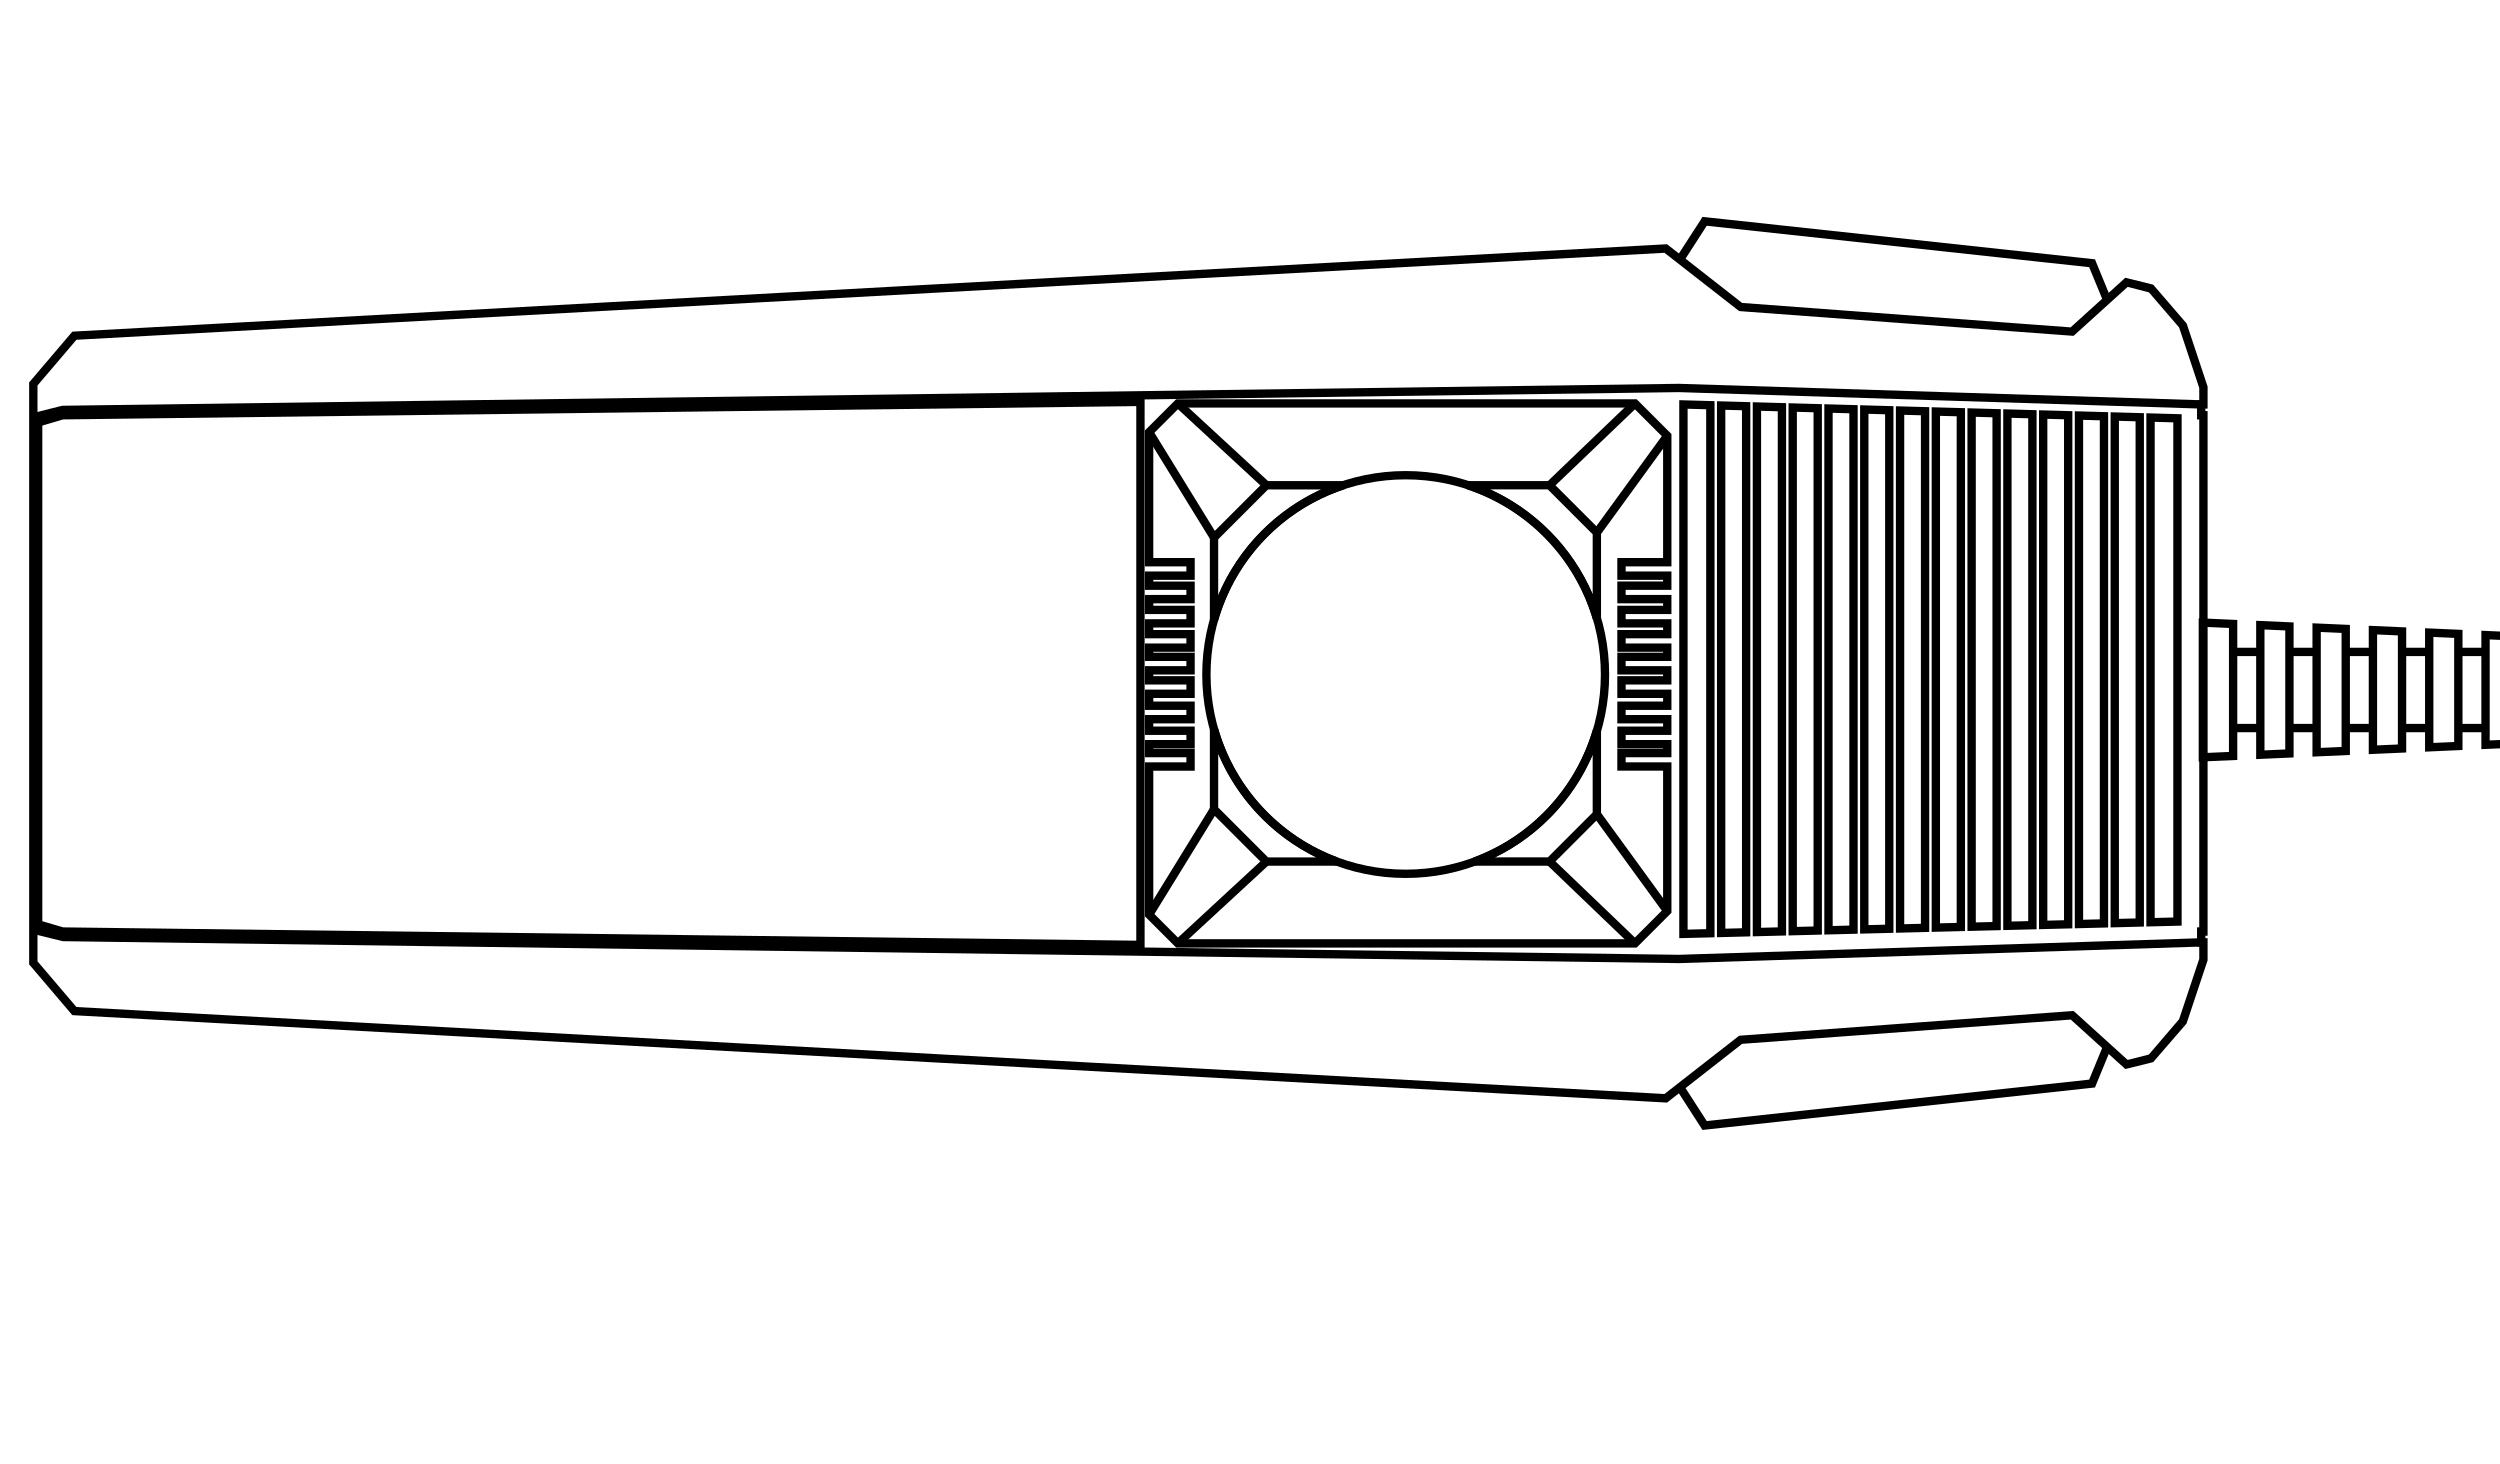
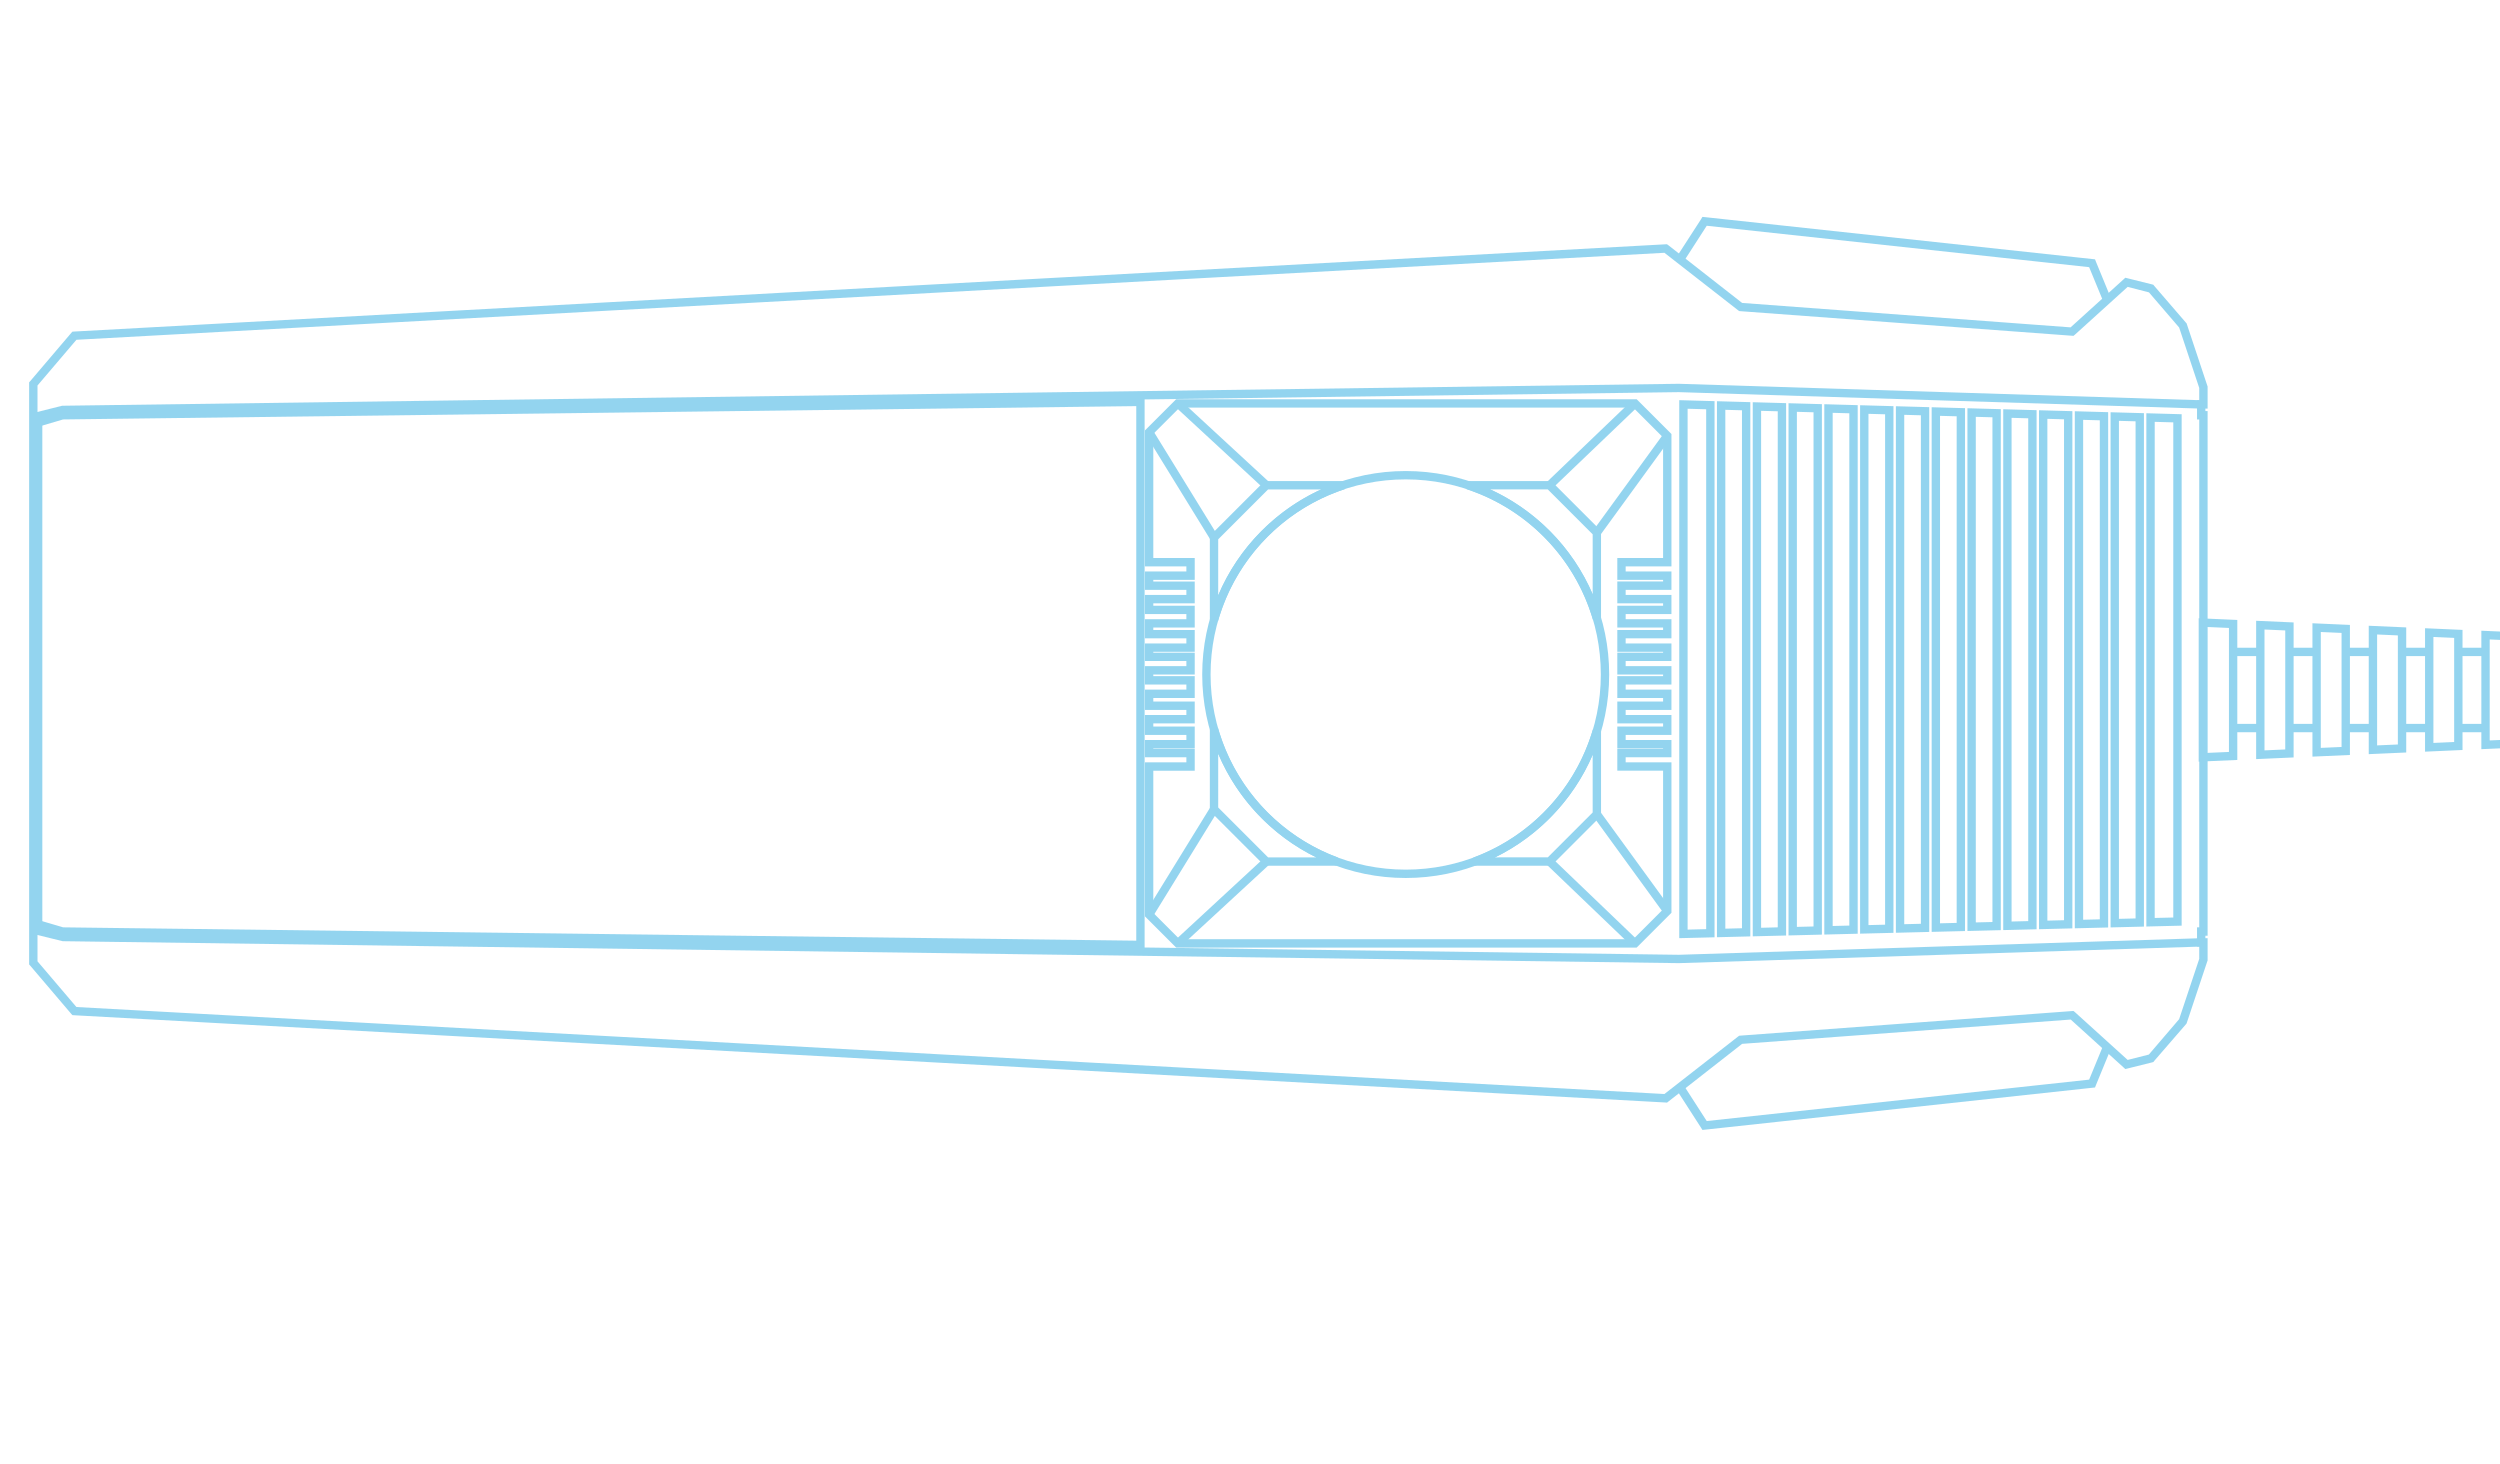
<svg xmlns="http://www.w3.org/2000/svg" version="1.2" baseProfile="tiny" id="Layer_3" x="0px" y="0px" width="598.189px" height="350.26px" viewBox="0 0 598.189 350.26" xml:space="preserve">
-   <path id="polyline3" fill="#000000" d="M407.349,51.894l-0.313,0.531l-6,9.281l1.688,1.094l5.656-8.781l91.5,9.906l3.375,8.188  l1.844-0.75l-3.594-8.75l-0.219-0.563l-0.594-0.063l-92.719-10.031L407.349,51.894z" />
-   <path id="polygon5" fill="#000000" d="M398.505,58.456L17.723,79.331l-0.406,0.031l-0.281,0.313L7.223,91.206l-0.25,0.281v0.375  v49.594V180.8v49.594v0.375l0.25,0.281l9.813,11.531l0.281,0.313l0.406,0.031L398.505,263.8l0.375,0.031l0.313-0.25l17.656-13.813  l78.625-5.813l12.656,11.469l0.406,0.375l0.5-0.125l5.906-1.469l0.313-0.094l0.188-0.25l7.625-8.813l0.125-0.156l0.063-0.188  l4.906-14.719l0.063-0.156v-0.188v-4.156v-1h-0.531v-0.594h0.531v-1V163.8v-5.344V99.362v-1h-0.531v-0.594h0.531v-1v-4.156v-0.156  l-0.063-0.156l-4.906-14.75l-0.063-0.188l-0.125-0.125l-7.625-8.844l-0.188-0.25l-0.313-0.094l-5.906-1.469l-0.5-0.125l-0.406,0.375  l-12.688,11.5l-78.594-5.844l-17.656-13.813l-0.313-0.219H398.505L398.505,58.456z M398.255,60.487l17.625,13.75l0.25,0.188  l0.281,0.031l79.313,5.875l0.406,0.031l0.344-0.281l12.625-11.438l5.094,1.313l7.219,8.406l4.813,14.469v2.938h-0.531v1v2.594v1  h0.531v58.094v5.344v58.094h-0.531v1v2.594v1h0.531v2.938l-4.813,14.438l-7.25,8.469l-5.063,1.281l-12.625-11.438l-0.344-0.281  l-0.406,0.031l-79.313,5.875l-0.281,0.031l-0.25,0.188l-17.625,13.75L18.286,240.956l-9.313-10.938V180.8v-39.344V92.237  L18.286,81.3L398.255,60.487z" />
-   <path id="polyline7" fill="#000000" d="M503.255,250.144l-3.375,8.188l-91.5,9.906l-5.656-8.781l-1.688,1.094l6,9.313l0.313,0.5  l0.625-0.063l92.719-10.031l0.594-0.063l0.219-0.563l3.594-8.75L503.255,250.144z" />
-   <path id="polyline9" fill="#000000" d="M401.692,91.831l-386.594,5.25h-0.094h-0.125l-5.969,1.5l-0.781,0.188v0.781v41.5v40.156  v41.5v0.813l0.781,0.188l5.969,1.469l0.125,0.031h0.094l386.594,5.25h0.031l125-3.969l-0.063-2l-124.938,3.969h-0.063l-386.438-5.25  l-5.094-1.281v-40.719V141.05v-40.719l5.094-1.25l386.438-5.25h0.063l124.938,3.938l0.063-2l-125-3.938H401.692L401.692,91.831z" />
-   <path id="polyline11" fill="#000000" d="M273.879,95.144l-1.031,0.031L15.067,98.362h-0.125l-0.125,0.031l-5.906,1.719l0.563,1.906  l5.625-1.656h0.063l256.719-3.188v37.906v52.094v37.906l-256.719-3.188h-0.063l-5.625-1.656l-0.563,1.906l5.906,1.719l0.125,0.031  h0.125l257.781,3.188l1.031,0.031v-1.031v-38.906v-52.094V96.175V95.144L273.879,95.144z" />
+   <path id="polyline3" fill="#93D4EF" d="M407.349,51.894l-0.313,0.531l-6,9.281l1.688,1.094l5.656-8.781l91.5,9.906l3.375,8.188  l1.844-0.75l-3.594-8.75l-0.219-0.563l-0.594-0.063l-92.719-10.031L407.349,51.894z" />
+   <path id="polygon5" fill="#93D4EF" d="M398.505,58.456L17.723,79.331l-0.406,0.031l-0.281,0.313L7.223,91.206l-0.25,0.281v0.375  v49.594V180.8v49.594v0.375l0.25,0.281l9.813,11.531l0.281,0.313l0.406,0.031L398.505,263.8l0.375,0.031l0.313-0.25l17.656-13.813  l78.625-5.813l12.656,11.469l0.406,0.375l0.5-0.125l5.906-1.469l0.313-0.094l0.188-0.25l7.625-8.813l0.125-0.156l0.063-0.188  l4.906-14.719l0.063-0.156v-0.188v-4.156v-1h-0.531v-0.594h0.531v-1V163.8v-5.344V99.362v-1h-0.531v-0.594h0.531v-1v-4.156v-0.156  l-0.063-0.156l-4.906-14.75l-0.063-0.188l-0.125-0.125l-7.625-8.844l-0.188-0.25l-0.313-0.094l-5.906-1.469l-0.5-0.125l-0.406,0.375  l-12.688,11.5l-78.594-5.844l-17.656-13.813l-0.313-0.219H398.505L398.505,58.456z M398.255,60.487l17.625,13.75l0.25,0.188  l0.281,0.031l79.313,5.875l0.406,0.031l0.344-0.281l12.625-11.438l5.094,1.313l7.219,8.406l4.813,14.469v2.938h-0.531v1v2.594v1  h0.531v58.094v5.344v58.094h-0.531v1v2.594v1h0.531v2.938l-4.813,14.438l-7.25,8.469l-5.063,1.281l-12.625-11.438l-0.344-0.281  l-0.406,0.031l-79.313,5.875l-0.281,0.031l-0.25,0.188l-17.625,13.75L18.286,240.956l-9.313-10.938V180.8v-39.344V92.237  L18.286,81.3L398.255,60.487z" />
+   <path id="polyline7" fill="#93D4EF" d="M503.255,250.144l-3.375,8.188l-91.5,9.906l-5.656-8.781l-1.688,1.094l6,9.313l0.313,0.5  l0.625-0.063l92.719-10.031l0.594-0.063l0.219-0.563l3.594-8.75L503.255,250.144z" />
+   <path id="polyline9" fill="#93D4EF" d="M401.692,91.831l-386.594,5.25h-0.094h-0.125l-5.969,1.5l-0.781,0.188v0.781v41.5v40.156  v41.5v0.813l0.781,0.188l5.969,1.469l0.125,0.031h0.094l386.594,5.25h0.031l125-3.969l-0.063-2l-124.938,3.969h-0.063l-386.438-5.25  l-5.094-1.281v-40.719V141.05v-40.719l5.094-1.25l386.438-5.25h0.063l124.938,3.938l0.063-2l-125-3.938H401.692L401.692,91.831z" />
+   <path id="polyline11" fill="#93D4EF" d="M273.879,95.144l-1.031,0.031L15.067,98.362h-0.125l-0.125,0.031l-5.906,1.719l0.563,1.906  l5.625-1.656h0.063l256.719-3.188v37.906v52.094v37.906l-256.719-3.188h-0.063l-5.625-1.656l-0.563,1.906l5.906,1.719l0.125,0.031  h0.125l257.781,3.188l1.031,0.031v-1.031v-38.906v-52.094V96.175V95.144L273.879,95.144z" />
  <g id="g13">
-     <path fill="#000000" d="M281.418,226.729l-7.46-7.463l0.002-32.573v-4.283l9.912-0.002v-1.219h-9.912v-4.119l9.912-0.002v-1.22   h-9.912v-4.763h9.91v-1.222h-9.91v-4.853h9.912v-1.224h-9.912v-4.393h9.912v-1.224h-9.912v-4.208l9.91-0.002v-1.219h-9.91v-4.579   h9.91v-1.222h-9.91v-4.578h9.91v-1.222h-9.91v-4.396h9.91v-1.222h-9.912v-32.532l7.46-7.458h110.2l8.32,8.316v31.674h-10.957v1.222   h10.955v4.396h-10.955v1.222h10.955v4.578h-10.955v1.222h10.955v4.579h-10.955v1.221h10.955v4.208h-10.955v1.224h10.955v4.393   h-10.955v1.224h10.955v4.853h-10.955v1.222h10.955v4.763l-10.955-0.002v1.224h10.955v4.119h-10.955v1.221h10.957v5.021v30.979   l-8.32,8.32H281.418L281.418,226.729z M275.959,186.692v31.745l6.287,6.289H390.79l7.146-7.148V187.43v-3.021h-10.955v-4.222   v-1.002h10.955v-0.116h-10.955v-5.223h10.957v-0.762h-10.957v-5.222h10.957v-0.853h-10.957v-5.224h10.957v-0.394h-10.957v-5.223   h10.955v-0.208h-10.955v-5.221h10.955v-0.579h-10.955v-5.222l10.955-0.002v-0.577h-10.955v-5.221l10.957-0.002v-0.394h-10.957   v-5.222h10.955v-28.844l-7.146-7.146H282.247l-6.289,6.287v29.704h9.912v5.222h-9.912v0.396h9.912v5.221h-9.912v0.579h9.912v5.222   h-9.912v0.579h9.912v5.221h-9.912v0.208h9.912v5.223h-9.912v0.394h9.912v5.224h-9.912v0.853h9.912v5.222h-9.912v0.762h9.912v5.223   h-9.912v0.116h9.912v5.224h-9.912L275.959,186.692L275.959,186.692z" />
+     <path fill="#93D4EF" d="M281.418,226.729l-7.46-7.463l0.002-32.573v-4.283l9.912-0.002v-1.219h-9.912v-4.119l9.912-0.002v-1.22   h-9.912v-4.763h9.91v-1.222h-9.91v-4.853h9.912v-1.224h-9.912v-4.393h9.912v-1.224h-9.912v-4.208l9.91-0.002v-1.219h-9.91v-4.579   h9.91v-1.222h-9.91v-4.578h9.91v-1.222h-9.91v-4.396h9.91v-1.222h-9.912v-32.532l7.46-7.458h110.2l8.32,8.316v31.674h-10.957v1.222   h10.955v4.396h-10.955v1.222h10.955v4.578h-10.955v1.222h10.955v4.579h-10.955v1.221h10.955v4.208h-10.955v1.224h10.955v4.393   h-10.955v1.224h10.955v4.853h-10.955v1.222h10.955v4.763l-10.955-0.002v1.224h10.955v4.119h-10.955v1.221h10.957v5.021v30.979   l-8.32,8.32H281.418L281.418,226.729z M275.959,186.692v31.745l6.287,6.289H390.79l7.146-7.148V187.43v-3.021h-10.955v-4.222   v-1.002h10.955v-0.116h-10.955v-5.223h10.957v-0.762h-10.957v-5.222h10.957v-0.853h-10.957v-5.224h10.957v-0.394h-10.957v-5.223   h10.955v-0.208h-10.955v-5.221h10.955v-0.579h-10.955v-5.222l10.955-0.002v-0.577h-10.955v-5.221l10.957-0.002v-0.394h-10.957   v-5.222h10.955v-28.844l-7.146-7.146H282.247l-6.289,6.287v29.704h9.912v5.222h-9.912v0.396h9.912v5.221h-9.912v0.579h9.912v5.222   h-9.912v0.579h9.912v5.221h-9.912v0.208h9.912v5.223h-9.912v0.394h9.912v5.224h-9.912v0.853h9.912v5.222h-9.912v0.762h9.912v5.223   h-9.912v0.116h9.912v5.224h-9.912L275.959,186.692L275.959,186.692z" />
  </g>
  <g id="g17">
-     <path fill="#000000" d="M401.804,95.75l8.444,0.234v128.288l-7.418,0.184l-0.025-0.999l0.025,0.999l-1.026,0.023V95.75   L401.804,95.75z M403.806,222.431l4.44-0.109V97.929l-4.44-0.125V222.431L403.806,222.431z M410.827,96.003l7.982,0.222v127.833   l-6.956,0.174l-0.025-0.999l0.025,0.999l-1.026,0.025V96.003L410.827,96.003z M412.829,222.207l3.982-0.1V98.17l-3.982-0.112   V222.207L412.829,222.207z M419.388,96.242l7.985,0.222v127.38l-6.959,0.175l-0.025-0.998l0.025,0.998l-1.026,0.025V96.242   L419.388,96.242z M421.39,221.993l3.983-0.101V98.411l-3.983-0.112V221.993L421.39,221.993z M427.951,96.482l7.982,0.222V223.63   l-6.958,0.174l-0.023-0.999l0.023,0.999l-1.024,0.025V96.482L427.951,96.482z M429.951,221.78l3.982-0.099V98.651l-3.982-0.112   V221.78L429.951,221.78z M436.513,96.721l7.986,0.224v126.472l-6.961,0.176l-0.025-1.001l0.025,1.001l-1.025,0.025V96.721   L436.513,96.721z M438.514,221.566l3.983-0.101V98.89l-3.983-0.112V221.566L438.514,221.566z M445.075,96.962l7.984,0.224v126.018   l-6.958,0.173l-0.025-0.999l0.025,0.999l-1.026,0.023V96.962L445.075,96.962z M447.077,221.352l3.98-0.099V99.131l-3.98-0.112   V221.352L447.077,221.352z M453.637,97.203l7.984,0.222V222.99l-6.958,0.174l-0.025-0.999l0.025,0.999l-1.026,0.025V97.203   L453.637,97.203z M455.639,221.139l3.982-0.1V99.369l-3.982-0.112V221.139L455.639,221.139z M462.199,97.443l7.984,0.222v125.112   l-6.96,0.173l-0.023-0.999l0.023,0.999l-1.024,0.025V97.443L462.199,97.443z M464.199,220.927l3.985-0.101V99.61l-3.985-0.109   V220.927L464.199,220.927z M470.759,97.682l7.984,0.222v124.66l-6.959,0.174l-0.024-0.999l0.024,0.999l-1.025,0.025V97.682   L470.759,97.682z M472.761,220.714l3.982-0.099V99.849l-3.982-0.112V220.714L472.761,220.714z M479.323,97.921l7.984,0.224v124.206   l-6.96,0.173l-0.025-0.998l0.025,0.998l-1.024,0.025V97.921L479.323,97.921z M481.321,220.498l3.984-0.099v-120.31l-3.984-0.112   V220.498L481.321,220.498z M487.885,98.162l7.984,0.222v123.754l-6.96,0.173l-0.023-0.999l0.023,0.999l-1.024,0.023V98.162   L487.885,98.162z M489.885,220.285l3.984-0.099V100.33l-3.984-0.112V220.285L489.885,220.285z M496.447,98.402l7.982,0.222v123.3   l-6.958,0.174l-0.023-0.999l0.023,0.999l-1.024,0.025V98.402L496.447,98.402z M498.447,220.072l3.983-0.1V100.571l-3.983-0.112   V220.072L498.447,220.072z M505.009,98.641l7.982,0.222v122.847l-6.958,0.175l-0.025-0.999l0.025,0.999l-1.024,0.023V98.641   L505.009,98.641z M507.007,219.858l3.984-0.099V100.81l-3.984-0.112V219.858L507.007,219.858z M513.569,99.91v-1.029l8.447,0.234   v122.369l-8.447,0.21V99.91L513.569,99.91z M515.569,219.644l4.445-0.107V101.063l-4.443-0.125L515.569,219.644L515.569,219.644z    M514.543,100.909l0.027-0.999L514.543,100.909L514.543,100.909z" />
+     <path fill="#93D4EF" d="M401.804,95.75l8.444,0.234v128.288l-7.418,0.184l-0.025-0.999l0.025,0.999l-1.026,0.023V95.75   L401.804,95.75z M403.806,222.431l4.44-0.109V97.929l-4.44-0.125V222.431L403.806,222.431z M410.827,96.003l7.982,0.222v127.833   l-6.956,0.174l-0.025-0.999l0.025,0.999l-1.026,0.025V96.003L410.827,96.003z M412.829,222.207l3.982-0.1V98.17l-3.982-0.112   V222.207L412.829,222.207z M419.388,96.242l7.985,0.222v127.38l-6.959,0.175l-0.025-0.998l0.025,0.998l-1.026,0.025V96.242   L419.388,96.242z M421.39,221.993l3.983-0.101V98.411l-3.983-0.112V221.993L421.39,221.993z M427.951,96.482l7.982,0.222V223.63   l-6.958,0.174l-0.023-0.999l0.023,0.999l-1.024,0.025V96.482L427.951,96.482z M429.951,221.78l3.982-0.099V98.651l-3.982-0.112   V221.78L429.951,221.78z M436.513,96.721l7.986,0.224v126.472l-6.961,0.176l-0.025-1.001l0.025,1.001l-1.025,0.025V96.721   L436.513,96.721z M438.514,221.566l3.983-0.101V98.89l-3.983-0.112V221.566L438.514,221.566z M445.075,96.962l7.984,0.224v126.018   l-6.958,0.173l-0.025-0.999l0.025,0.999l-1.026,0.023V96.962L445.075,96.962z M447.077,221.352l3.98-0.099V99.131l-3.98-0.112   V221.352L447.077,221.352z M453.637,97.203l7.984,0.222V222.99l-6.958,0.174l-0.025-0.999l0.025,0.999l-1.026,0.025V97.203   L453.637,97.203z M455.639,221.139l3.982-0.1V99.369l-3.982-0.112V221.139L455.639,221.139z M462.199,97.443l7.984,0.222v125.112   l-6.96,0.173l-0.023-0.999l0.023,0.999l-1.024,0.025V97.443L462.199,97.443z M464.199,220.927l3.985-0.101V99.61l-3.985-0.109   V220.927L464.199,220.927z M470.759,97.682l7.984,0.222v124.66l-6.959,0.174l-0.024-0.999l0.024,0.999l-1.025,0.025V97.682   L470.759,97.682z M472.761,220.714l3.982-0.099V99.849l-3.982-0.112V220.714L472.761,220.714z M479.323,97.921l7.984,0.224v124.206   l-6.96,0.173l-0.025-0.998l0.025,0.998l-1.024,0.025V97.921L479.323,97.921z M481.321,220.498l3.984-0.099v-120.31l-3.984-0.112   V220.498L481.321,220.498z M487.885,98.162l7.984,0.222v123.754l-6.96,0.173l-0.023-0.999l0.023,0.999l-1.024,0.023V98.162   L487.885,98.162z M489.885,220.285l3.984-0.099V100.33l-3.984-0.112V220.285L489.885,220.285z M496.447,98.402l7.982,0.222v123.3   l-6.958,0.174l-0.023-0.999l0.023,0.999l-1.024,0.025V98.402L496.447,98.402z M498.447,220.072l3.983-0.1V100.571l-3.983-0.112   V220.072L498.447,220.072z M505.009,98.641l7.982,0.222v122.847l-6.958,0.175l-0.025-0.999l0.025,0.999l-1.024,0.023V98.641   L505.009,98.641z M507.007,219.858l3.984-0.099V100.81l-3.984-0.112V219.858L507.007,219.858z M513.569,99.91v-1.029l8.447,0.234   v122.369l-8.447,0.21V99.91L513.569,99.91z M515.569,219.644l4.445-0.107V101.063l-4.443-0.125L515.569,219.644L515.569,219.644z    M514.543,100.909l0.027-0.999L514.543,100.909L514.543,100.909z" />
  </g>
-   <path id="line21" fill="#000000" d="M390.505,95.8l-20.438,19.594l1.406,1.438l20.438-19.563L390.505,95.8z" />
-   <path id="line23" fill="#000000" d="M282.504,95.8l-1.344,1.469l21.157,19.563l1.375-1.469L282.504,95.8z" />
-   <path id="line25" fill="#000000" d="M302.317,205.425l-21.157,19.563l1.344,1.469l21.188-19.563L302.317,205.425z" />
-   <path id="line27" fill="#000000" d="M371.474,205.425l-1.406,1.438l20.438,19.594l1.406-1.438L371.474,205.425z" />
-   <path id="line29" fill="#000000" d="M398.13,103.675l-16.844,23.156l1.625,1.188l16.844-23.156L398.13,103.675z" />
-   <path id="line31" fill="#000000" d="M275.817,102.894l-1.719,1.031l15.531,25.219l1.719-1.031L275.817,102.894z" />
-   <path id="line33" fill="#000000" d="M289.629,193.112l-15.531,25.219l1.719,1.031l15.531-25.219L289.629,193.112z" />
-   <path id="line35" fill="#000000" d="M382.911,194.237l-1.625,1.188l16.844,23.156l1.625-1.188L382.911,194.237z" />
-   <path id="circle37" fill="#000000" d="M336.349,112.706c-26.879,0-48.688,21.809-48.688,48.688  c0,26.878,21.809,48.688,48.688,48.688c26.877,0,48.688-21.81,48.688-48.688C385.036,134.515,363.226,112.706,336.349,112.706z   M336.349,114.706c25.797,0,46.688,20.89,46.688,46.688c0,25.797-20.891,46.688-46.688,46.688  c-25.798,0-46.688-20.891-46.688-46.688C289.661,135.596,310.551,114.706,336.349,114.706z" />
+   <path id="line21" fill="#93D4EF" d="M390.505,95.8l-20.438,19.594l1.406,1.438l20.438-19.563L390.505,95.8z" />
+   <path id="line23" fill="#93D4EF" d="M282.504,95.8l-1.344,1.469l21.157,19.563l1.375-1.469L282.504,95.8z" />
+   <path id="line25" fill="#93D4EF" d="M302.317,205.425l-21.157,19.563l1.344,1.469l21.188-19.563L302.317,205.425z" />
+   <path id="line27" fill="#93D4EF" d="M371.474,205.425l-1.406,1.438l20.438,19.594l1.406-1.438L371.474,205.425z" />
+   <path id="line29" fill="#93D4EF" d="M398.13,103.675l-16.844,23.156l1.625,1.188l16.844-23.156L398.13,103.675z" />
+   <path id="line31" fill="#93D4EF" d="M275.817,102.894l-1.719,1.031l15.531,25.219l1.719-1.031L275.817,102.894z" />
+   <path id="line33" fill="#93D4EF" d="M289.629,193.112l-15.531,25.219l1.719,1.031l15.531-25.219L289.629,193.112z" />
+   <path id="line35" fill="#93D4EF" d="M382.911,194.237l-1.625,1.188l16.844,23.156l1.625-1.188L382.911,194.237z" />
+   <path id="circle37" fill="#93D4EF" d="M336.349,112.706c-26.879,0-48.688,21.809-48.688,48.688  c0,26.878,21.809,48.688,48.688,48.688c26.877,0,48.688-21.81,48.688-48.688C385.036,134.515,363.226,112.706,336.349,112.706z   M336.349,114.706c25.797,0,46.688,20.89,46.688,46.688c0,25.797-20.891,46.688-46.688,46.688  c-25.798,0-46.688-20.891-46.688-46.688C289.661,135.596,310.551,114.706,336.349,114.706z" />
  <g id="g39">
-     <path fill="#000000" d="M352.864,207.148l-0.347-1.938c13.755-5.082,24.455-16.47,28.612-30.646l0,0l1.961,0.283v20.393   l-11.911,11.909H352.864L352.864,207.148z M357.732,205.147l12.619-0.002l10.737-10.737v-13.829   C376.492,191.3,368.165,200.034,357.732,205.147L357.732,205.147z M302.589,207.148l-13.103-13.109v-19.519l1.962-0.274   c4.09,14.324,14.843,25.842,28.701,30.963l0,0l-0.348,1.938H302.589L302.589,207.148z M291.488,193.212l11.934,11.937h11.514   c-10.504-5.149-18.873-13.971-23.449-24.794l0,0L291.488,193.212L291.488,193.212z M289.526,174.795l0.961-0.274L289.526,174.795   L289.526,174.795z M289.486,148.29v-19.658v-0.415l13.104-13.107h18.825l0.313,1.95c-14.615,4.81-26.038,16.642-30.281,31.504l0,0   L289.486,148.29L289.486,148.29z M291.486,142.458c4.747-11.226,13.578-20.294,24.639-25.348l0,0H303.42l-11.934,11.936V142.458   L291.486,142.458z M350.938,117.06l0.313-1.95h19.515v0.999l-0.708,0.708l0.708-0.708v-0.999h0.413l11.909,11.909v20.948   l-1.959,0.28C376.816,133.533,365.448,121.833,350.938,117.06L350.938,117.06z M381.09,142.236l-0.001-14.387l-10.737-10.74   h-13.809C367.529,122.129,376.32,131.114,381.09,142.236L381.09,142.236z" />
+     <path fill="#93D4EF" d="M352.864,207.148l-0.347-1.938c13.755-5.082,24.455-16.47,28.612-30.646l0,0l1.961,0.283v20.393   l-11.911,11.909H352.864L352.864,207.148z M357.732,205.147l12.619-0.002l10.737-10.737v-13.829   C376.492,191.3,368.165,200.034,357.732,205.147L357.732,205.147z M302.589,207.148l-13.103-13.109v-19.519l1.962-0.274   c4.09,14.324,14.843,25.842,28.701,30.963l0,0l-0.348,1.938H302.589L302.589,207.148z M291.488,193.212l11.934,11.937h11.514   c-10.504-5.149-18.873-13.971-23.449-24.794l0,0L291.488,193.212L291.488,193.212z M289.526,174.795l0.961-0.274L289.526,174.795   L289.526,174.795z M289.486,148.29v-19.658v-0.415l13.104-13.107h18.825l0.313,1.95c-14.615,4.81-26.038,16.642-30.281,31.504l0,0   L289.486,148.29L289.486,148.29z M291.486,142.458c4.747-11.226,13.578-20.294,24.639-25.348l0,0H303.42l-11.934,11.936V142.458   L291.486,142.458z M350.938,117.06l0.313-1.95h19.515v0.999l-0.708,0.708l0.708-0.708v-0.999h0.413l11.909,11.909v20.948   l-1.959,0.28C376.816,133.533,365.448,121.833,350.938,117.06L350.938,117.06z M381.09,142.236l-0.001-14.387l-10.737-10.74   h-13.809C367.529,122.129,376.32,131.114,381.09,142.236L381.09,142.236z" />
  </g>
-   <path fill="#000000" d="M527.093,174.203" />
-   <path id="line45" fill="#000000" d="M534.38,173.206v2h6.5v-2H534.38z" />
-   <path id="line47" fill="#000000" d="M547.849,173.206v2h6.5v-2H547.849z" />
-   <path id="line49" fill="#000000" d="M561.317,173.206v2h6.5v-2H561.317z" />
-   <path id="line51" fill="#000000" d="M574.817,173.206v2h6.531v-2H574.817z" />
-   <path id="line53" fill="#000000" d="M588.255,173.206v2h6.531v-2H588.255z" />
-   <path id="line55" fill="#000000" d="M588.411,154.987v2h6.375v-2H588.411z" />
-   <path id="line57" fill="#000000" d="M574.911,154.987v2h6.5v-2H574.911z" />
-   <path id="line59" fill="#000000" d="M561.349,154.987v2h6.594v-2H561.349z" />
-   <path id="line61" fill="#000000" d="M547.88,154.987v2h6.563v-2H547.88z" />
-   <path id="line63" fill="#000000" d="M534.442,154.987v2h6.469v-2H534.442z" />
-   <path fill="#000000" d="M527.093,155.976" />
+   <path fill="#93D4EF" d="M527.093,174.203" />
+   <path id="line45" fill="#93D4EF" d="M534.38,173.206v2h6.5v-2H534.38z" />
+   <path id="line47" fill="#93D4EF" d="M547.849,173.206v2h6.5v-2H547.849z" />
+   <path id="line49" fill="#93D4EF" d="M561.317,173.206v2h6.5v-2H561.317z" />
+   <path id="line51" fill="#93D4EF" d="M574.817,173.206v2h6.531v-2H574.817z" />
+   <path id="line53" fill="#93D4EF" d="M588.255,173.206v2h6.531v-2H588.255z" />
+   <path id="line55" fill="#93D4EF" d="M588.411,154.987v2h6.375v-2H588.411z" />
+   <path id="line57" fill="#93D4EF" d="M574.911,154.987v2h6.5v-2H574.911z" />
+   <path id="line59" fill="#93D4EF" d="M561.349,154.987v2h6.594v-2H561.349z" />
+   <path id="line61" fill="#93D4EF" d="M547.88,154.987v2h6.563v-2H547.88z" />
+   <path id="line63" fill="#93D4EF" d="M534.442,154.987v2h6.469v-2H534.442z" />
+   <path fill="#93D4EF" d="M527.093,155.976" />
  <g id="g67">
-     <path fill="#000000" d="M526.091,147.933l9.241,0.405v33.498l-8.196,0.362l-0.043-1l0.043,1l-1.045,0.045V147.933L526.091,147.933z    M528.093,180.152l5.239-0.231v-29.668l-5.239-0.23V180.152L528.093,180.152z M539.841,148.539l8.964,0.396v32.303l-7.921,0.352   l-0.043-0.997l0.043,0.997l-1.043,0.047V148.539L539.841,148.539z M541.839,179.546l4.966-0.22v-28.479l-4.966-0.22V179.546   L541.839,179.546z M553.312,149.131l8.966,0.396v31.118l-7.923,0.352l-0.043-0.999l0.043,0.999l-1.043,0.045V149.131   L553.312,149.131z M555.31,178.951l4.968-0.22v-27.289l-4.968-0.22V178.951L555.31,178.951z M566.782,149.728l8.968,0.395v29.93   l-7.923,0.35l-0.043-0.997l0.043,0.997l-1.045,0.047V149.728L566.782,149.728z M568.784,178.356l4.966-0.218v-26.102l-4.966-0.22   V178.356L568.784,178.356z M580.253,150.321l8.968,0.396v28.739l-7.923,0.352l-0.043-0.998l0.043,0.998l-1.045,0.047V150.321   L580.253,150.321z M582.255,177.764l4.966-0.22V152.63l-4.966-0.22V177.764L582.255,177.764z M593.727,151.96v-1.045l9.489,0.418   v27.508l-9.489,0.418V151.96L593.727,151.96z M595.726,177.168l5.488-0.24v-23.68l-5.488-0.242V177.168L595.726,177.168z    M594.682,152.96l0.045-1L594.682,152.96L594.682,152.96z" />
+     <path fill="#93D4EF" d="M526.091,147.933l9.241,0.405v33.498l-8.196,0.362l-0.043-1l0.043,1l-1.045,0.045V147.933L526.091,147.933z    M528.093,180.152l5.239-0.231v-29.668l-5.239-0.23V180.152L528.093,180.152z M539.841,148.539l8.964,0.396v32.303l-7.921,0.352   l-0.043-0.997l0.043,0.997l-1.043,0.047V148.539L539.841,148.539z M541.839,179.546l4.966-0.22v-28.479l-4.966-0.22V179.546   L541.839,179.546z M553.312,149.131l8.966,0.396v31.118l-7.923,0.352l-0.043-0.999l0.043,0.999l-1.043,0.045V149.131   L553.312,149.131z M555.31,178.951l4.968-0.22v-27.289l-4.968-0.22V178.951L555.31,178.951z M566.782,149.728l8.968,0.395v29.93   l-7.923,0.35l-0.043-0.997l0.043,0.997l-1.045,0.047V149.728L566.782,149.728z M568.784,178.356l4.966-0.218v-26.102l-4.966-0.22   V178.356L568.784,178.356z M580.253,150.321l8.968,0.396v28.739l-7.923,0.352l-0.043-0.998l0.043,0.998l-1.045,0.047V150.321   L580.253,150.321z M582.255,177.764l4.966-0.22V152.63l-4.966-0.22V177.764L582.255,177.764z M593.727,151.96v-1.045l9.489,0.418   v27.508l-9.489,0.418V151.96L593.727,151.96z M595.726,177.168l5.488-0.24v-23.68l-5.488-0.242V177.168L595.726,177.168z    M594.682,152.96l0.045-1L594.682,152.96L594.682,152.96z" />
  </g>
</svg>
